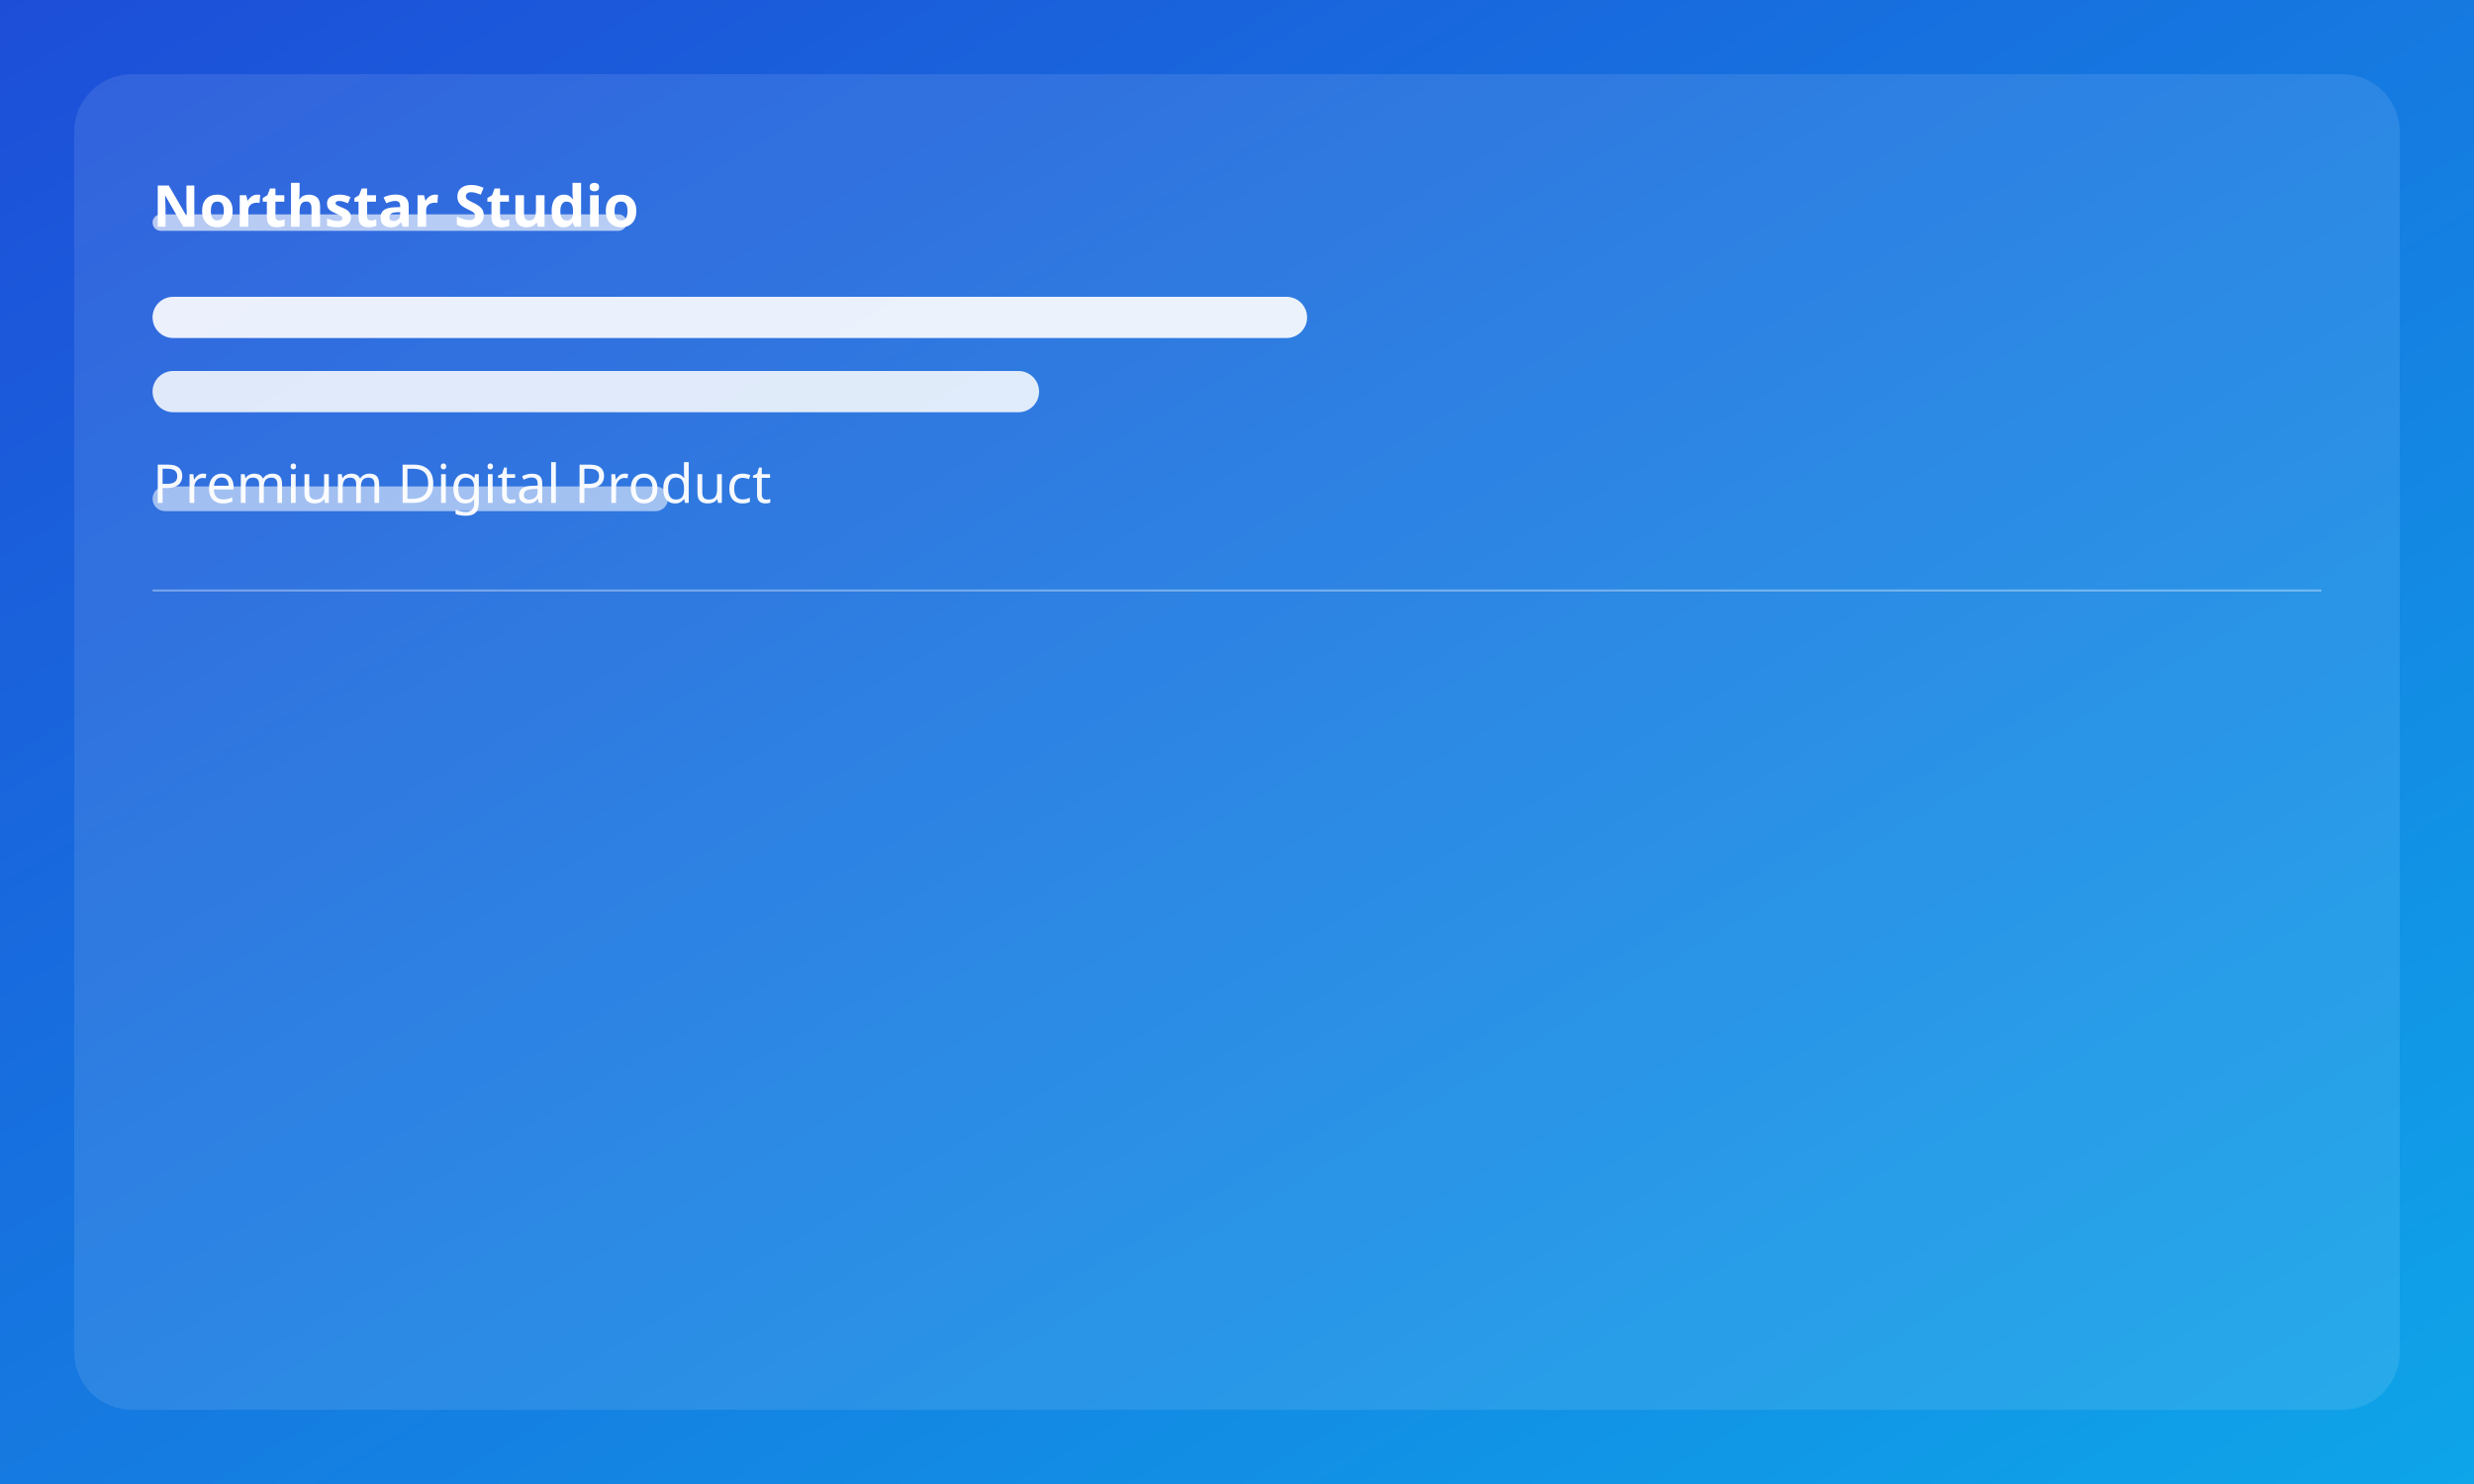
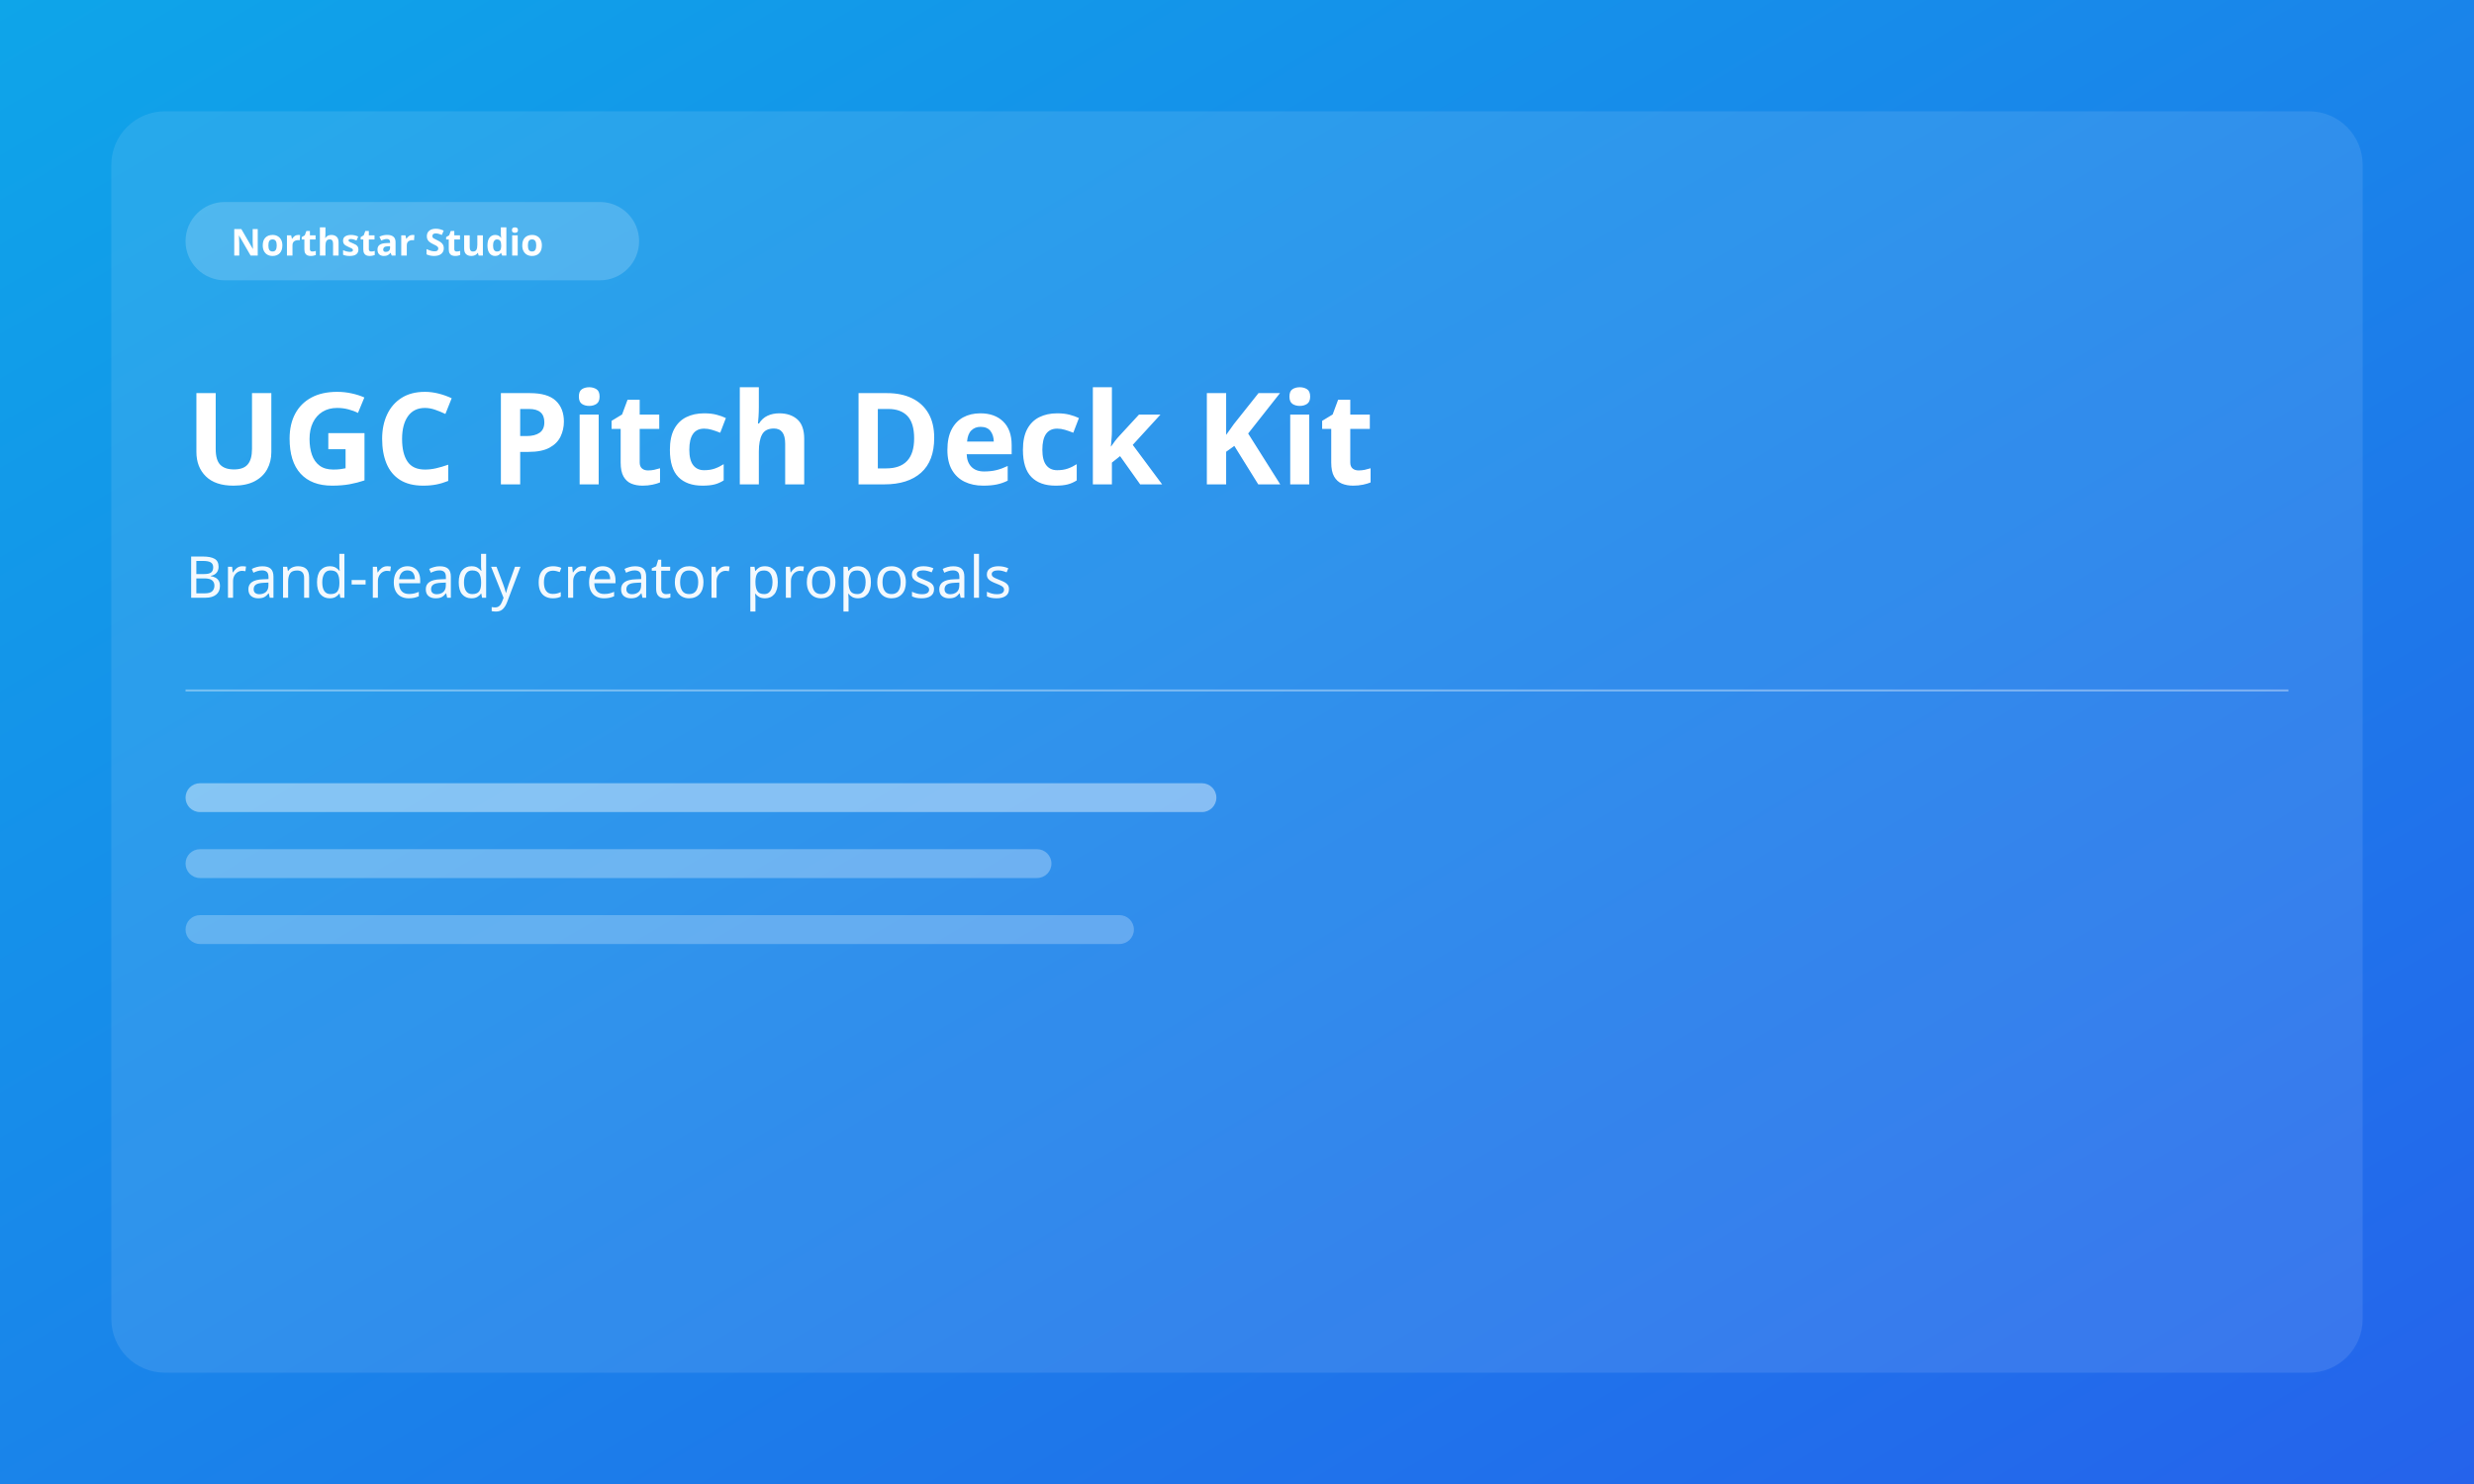
- <svg xmlns="http://www.w3.org/2000/svg" width="1200" height="720" viewBox="0 0 1200 720" role="img" aria-label="Northstar Studio cover">
+ <svg xmlns="http://www.w3.org/2000/svg" width="1200" height="720" viewBox="0 0 1200 720" role="img" aria-label="UGC Pitch Deck Kit">
  <defs>
-     <linearGradient id="g" x1="0" y1="0" x2="1" y2="1">
-       <stop offset="0%" stop-color="#1d4ed8" />
-       <stop offset="100%" stop-color="#0ea5e9" />
+     <linearGradient id="bg" x1="0" y1="0" x2="1" y2="1">
+       <stop offset="0%" stop-color="#0ea5e9" />
+       <stop offset="100%" stop-color="#2563eb" />
    </linearGradient>
  </defs>
-   <rect width="1200" height="720" fill="url(#g)" />
-   <rect x="36" y="36" width="1128" height="648" rx="28" fill="rgba(255,255,255,0.10)" />
-   <rect x="74" y="104" width="230" height="8" rx="4" fill="rgba(255,255,255,0.65)" />
-   <rect x="74" y="144" width="560" height="20" rx="10" fill="rgba(255,255,255,0.9)" />
-   <rect x="74" y="180" width="430" height="20" rx="10" fill="rgba(255,255,255,0.85)" />
-   <rect x="74" y="236" width="250" height="12" rx="6" fill="rgba(255,255,255,0.55)" />
-   <rect x="74" y="286" width="1052" height="1" fill="rgba(255,255,255,0.35)" />
-   <text x="74" y="110" fill="white" font-size="28" font-family="Avenir Next,Segoe UI,sans-serif" font-weight="700">Northstar Studio</text>
-   <text x="74" y="244" fill="white" font-size="26" font-family="Avenir Next,Segoe UI,sans-serif" opacity="0.95">Premium Digital Product</text>
+   <rect width="1200" height="720" fill="url(#bg)" />
+   <rect x="54" y="54" width="1092" height="612" rx="26" fill="rgba(255,255,255,0.10)" />
+   <rect x="90" y="98" width="220" height="38" rx="19" fill="rgba(255,255,255,0.18)" />
+   <text x="112" y="124" fill="white" font-size="18" font-family="Avenir Next,Segoe UI,sans-serif" font-weight="700">Northstar Studio</text>
+   <text x="90" y="235" fill="white" font-size="62" font-family="Avenir Next,Segoe UI,sans-serif" font-weight="800">UGC Pitch Deck Kit</text>
+   <text x="90" y="290" fill="white" font-size="28" font-family="Avenir Next,Segoe UI,sans-serif" opacity="0.94">Brand-ready creator proposals</text>
+   <line x1="90" y1="335" x2="1110" y2="335" stroke="rgba(255,255,255,0.35)" />
+   <rect x="90" y="380" width="500" height="14" rx="7" fill="rgba(255,255,255,0.42)" />
+   <rect x="90" y="412" width="420" height="14" rx="7" fill="rgba(255,255,255,0.30)" />
+   <rect x="90" y="444" width="460" height="14" rx="7" fill="rgba(255,255,255,0.25)" />
</svg>
